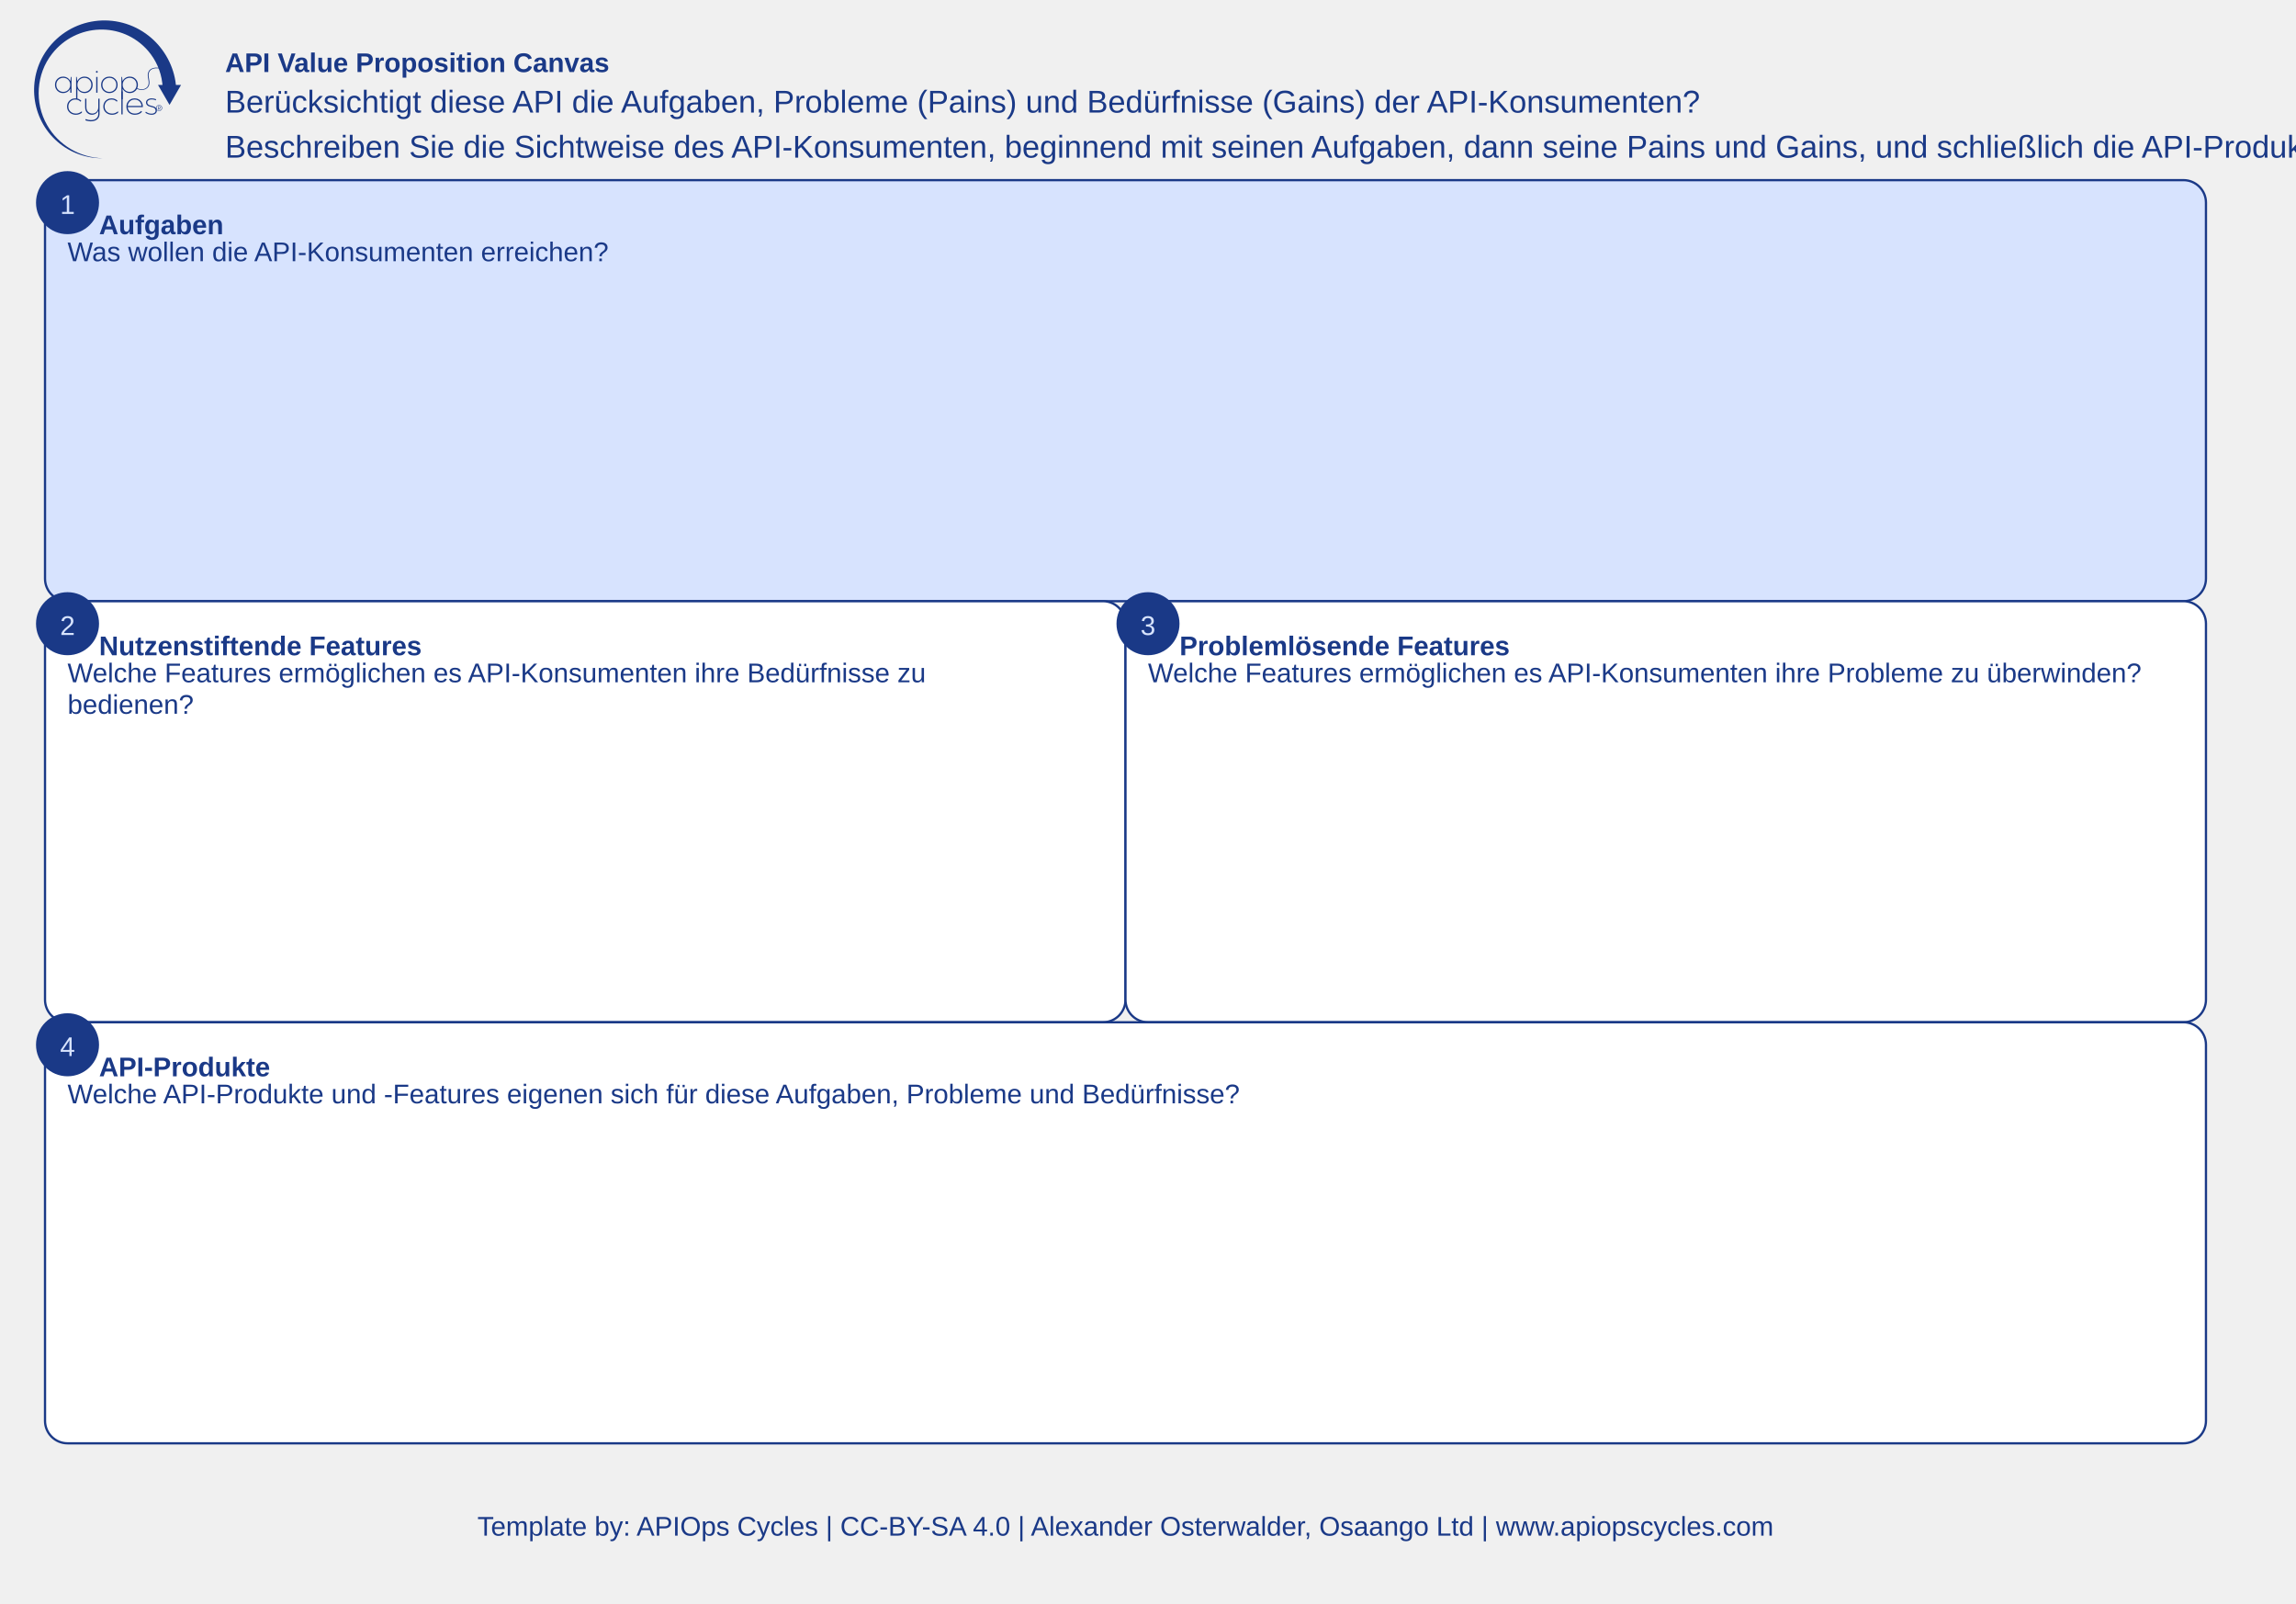
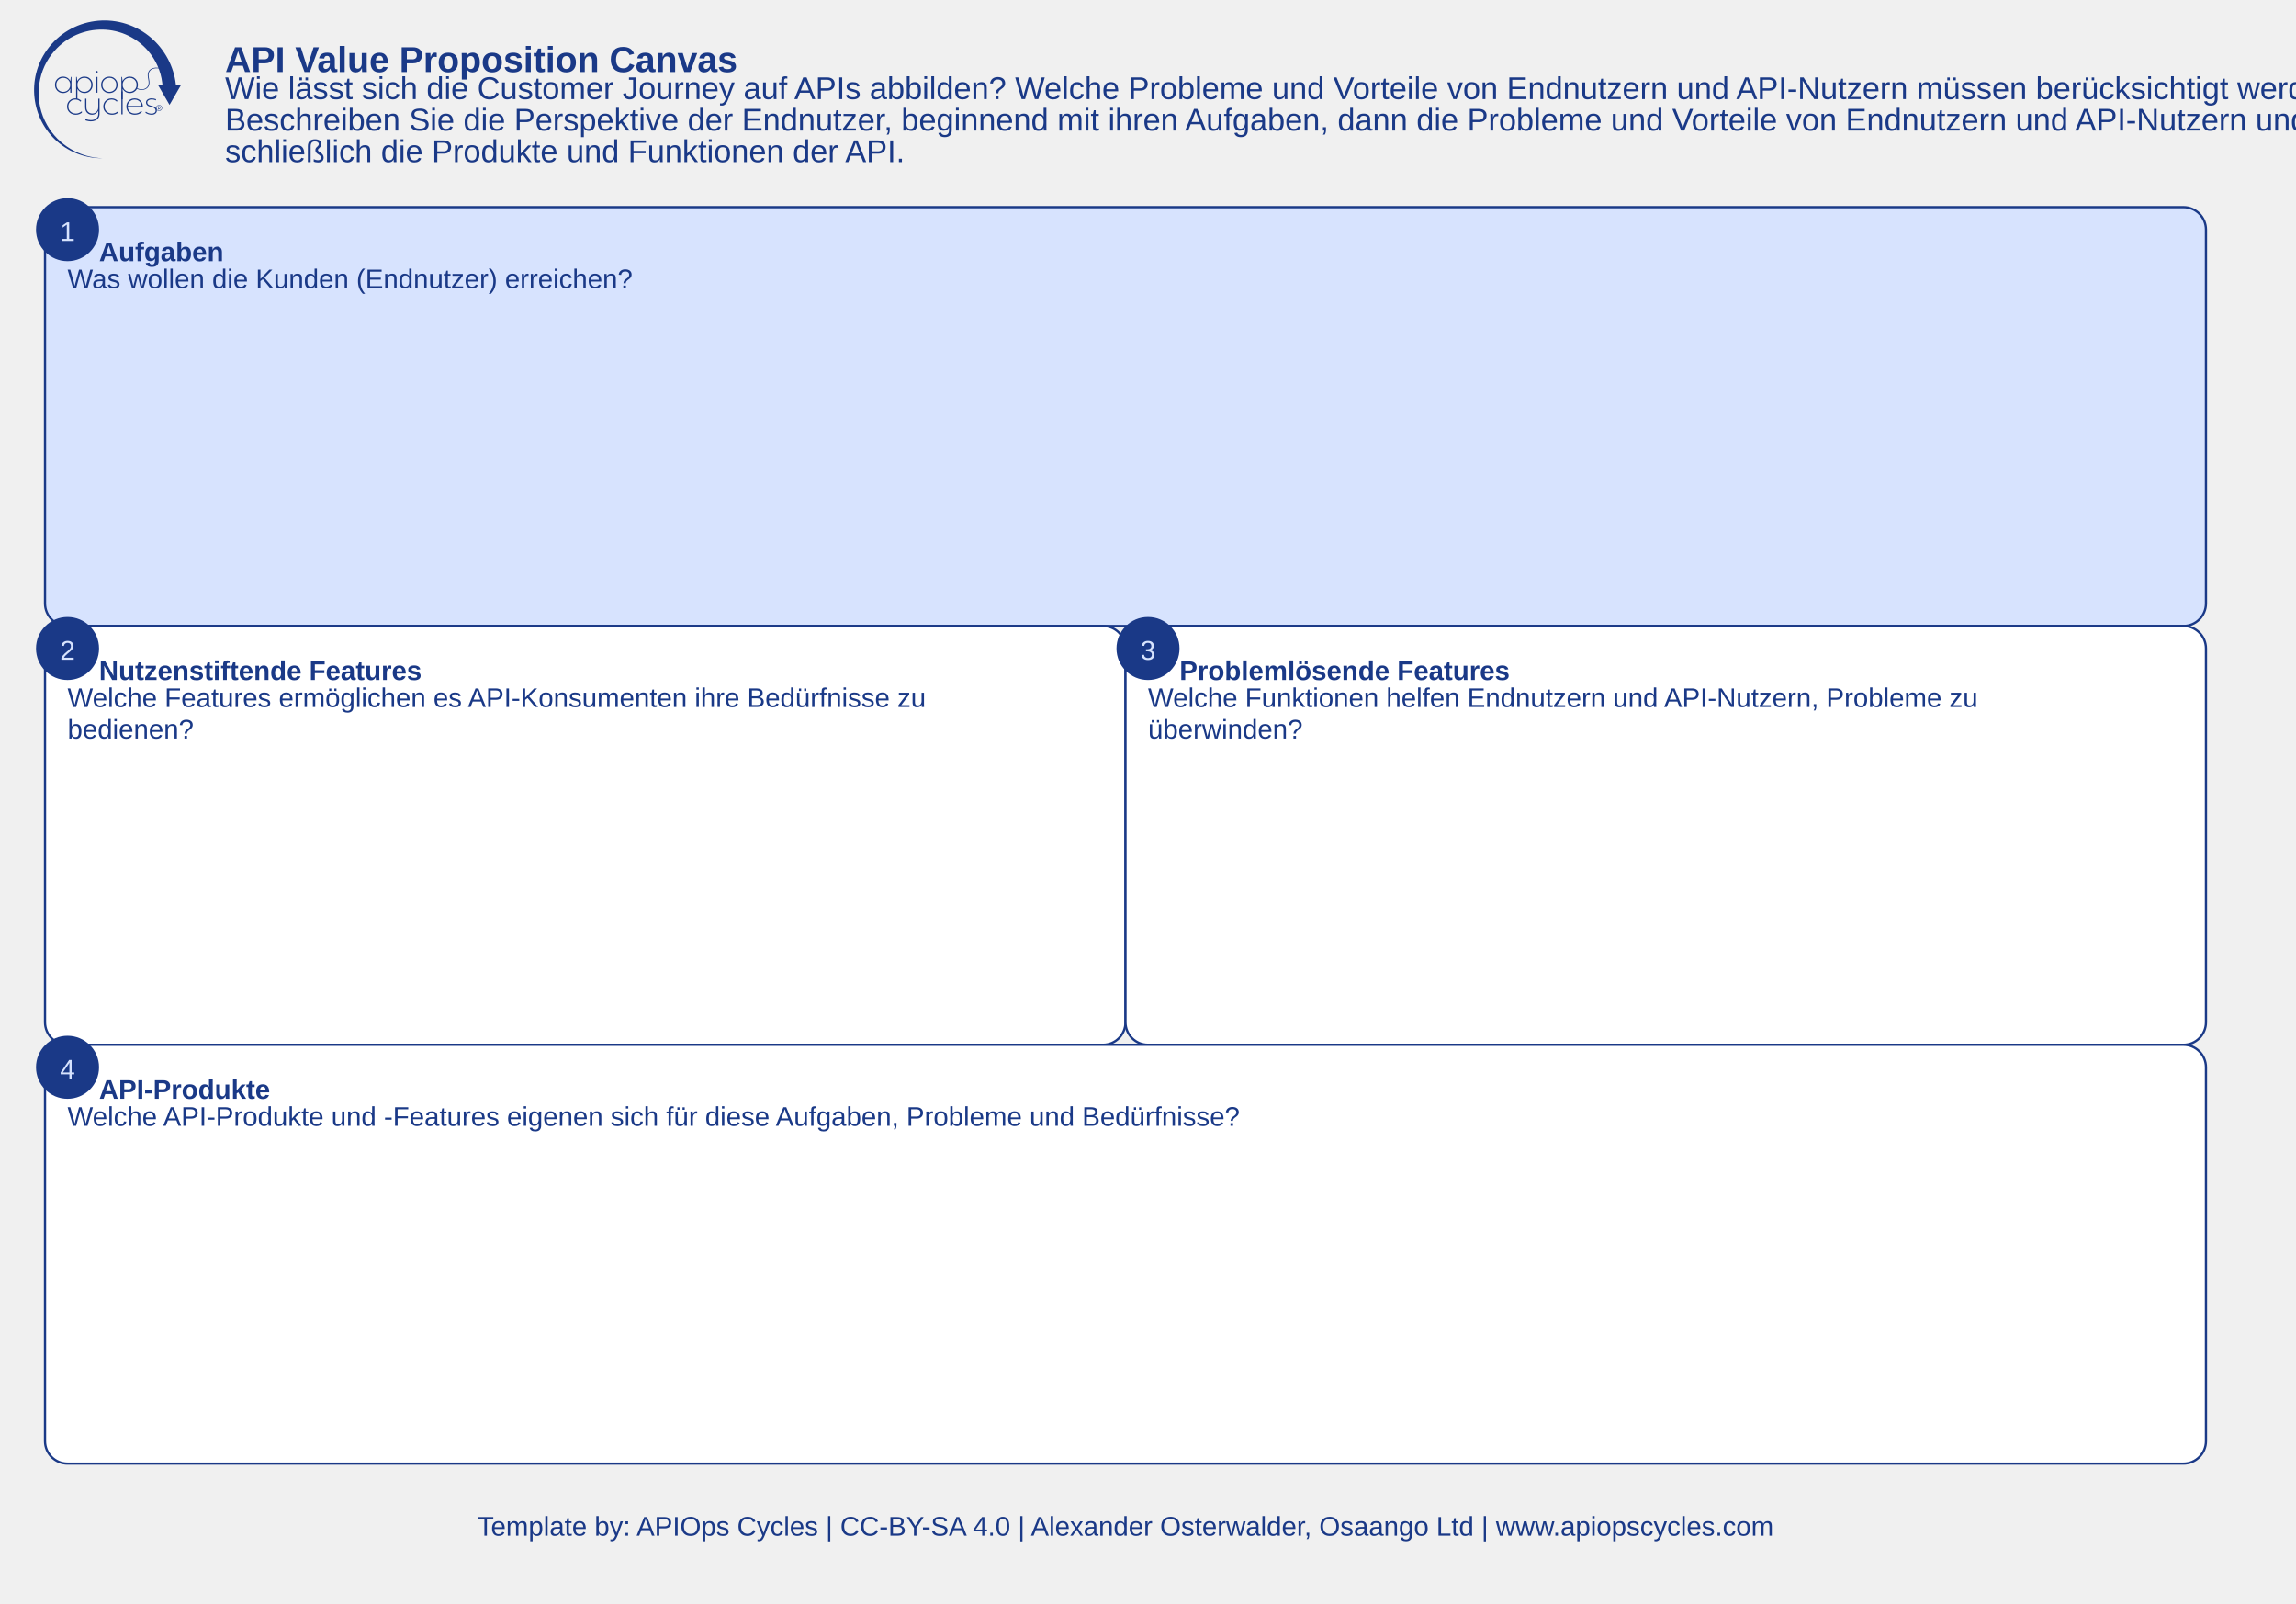
- <svg xmlns="http://www.w3.org/2000/svg" width="1020" height="712" font-family="Arial, sans-serif" font-size="12" style="background-color: #f5f5ff">
+ <svg xmlns="http://www.w3.org/2000/svg" width="1020" height="712" font-family="Arial, sans-serif" font-size="12" style="background-color: #f8fafc">
  <defs>
    <filter id="shadow">
      <feDropShadow dx="3" dy="3" stdDeviation="2" flood-color="rgba(0, 0, 0, 0.2)" />
    </filter>
  </defs>
  <g transform="translate(10, 5) scale(0.1,0.1)">
    <svg width="756" zoomAndPan="magnify" viewBox="0 0 567 567" height="756" preserveAspectRatio="xMidYMid meet" version="1.0" id="svg47">
      <defs id="defs5">
        <g id="g1" />
        <clipPath id="ecfbc6fc50">
          <path d="M 0.5 0 L 566.5 0 L 566.5 566 L 0.5 566 Z M 0.5 0 " clip-rule="nonzero" id="path1" />
        </clipPath>
        <clipPath id="4ee1efe14e">
          <path d="M 38 30 L 528.191 30 L 528.191 490 L 38 490 Z M 38 30 " clip-rule="nonzero" id="path2" />
        </clipPath>
        <clipPath id="631ef147b9">
          <path d="M 380 187 L 464 187 L 464 283 L 380 283 Z M 380 187 " clip-rule="nonzero" id="path3" />
        </clipPath>
        <clipPath id="dc9e064c61">
          <path d="M 463.609 187.988 L 458.23 287.418 L 379.734 283.168 L 385.113 183.742 Z M 463.609 187.988 " clip-rule="nonzero" id="path4" />
        </clipPath>
        <clipPath id="06f743e2a4">
          <path d="M 379.477 282.957 L 384.855 183.527 L 463.352 187.773 L 457.973 287.203 Z M 379.477 282.957 " clip-rule="nonzero" id="path5" />
        </clipPath>
      </defs>
      <g clip-path="url(#4ee1efe14e)" id="g8" style="fill:#1a3987;fill-opacity:1">
        <path fill="#ffffff" d="M 116.617 434.637 C 158.09 470.828 212.988 490.789 267.996 489.473 C 191.457 488.059 119.762 445.711 81.969 379.109 C 39.125 305.152 45.559 208.793 98.371 141.828 C 178.516 39.051 332.074 32.734 418.133 131.543 C 443.988 161.492 460.848 199.008 465.605 238.27 C 465.902 240.664 466.145 243.062 466.34 245.465 L 451.488 245.465 L 489.855 311.918 L 528.223 245.465 L 511.156 245.465 C 510.668 240.906 510.059 236.363 509.301 231.844 C 499.641 173.074 467.293 118.582 420.492 81.809 C 314.559 -1.688 159.801 18.852 81.219 129.086 C 13.043 224.371 27.914 357.969 116.617 434.637 " fill-opacity="1" fill-rule="nonzero" id="path8" style="fill:#1a3987;fill-opacity:1" />
      </g>
      <g fill="#ffffff" fill-opacity="1" id="g11" style="fill:#1a3987;fill-opacity:1">
        <g transform="translate(143.5886, 343.5815)" id="g10" style="fill:#1a3987;fill-opacity:1">
          <g id="g9" style="fill:#1a3987;fill-opacity:1">
            <path d="M 34.234 1.172 C 28.742 1.172 23.773 0.016 19.328 -2.297 C 14.879 -4.617 11.363 -7.844 8.781 -11.969 C 6.195 -16.094 4.906 -20.832 4.906 -26.188 C 4.906 -31.551 6.129 -36.273 8.578 -40.359 C 11.035 -44.453 14.32 -47.66 18.438 -49.984 C 22.562 -52.305 27.176 -53.469 32.281 -53.469 C 36.207 -53.469 39.938 -52.781 43.469 -51.406 C 47 -50.031 49.973 -47.938 52.391 -45.125 L 49.547 -42.391 C 47.516 -44.672 45.039 -46.43 42.125 -47.672 C 39.219 -48.922 35.938 -49.547 32.281 -49.547 C 28.031 -49.547 24.141 -48.562 20.609 -46.594 C 17.078 -44.633 14.281 -41.906 12.219 -38.406 C 10.156 -34.906 9.125 -30.832 9.125 -26.188 C 9.125 -21.613 10.234 -17.562 12.453 -14.031 C 14.68 -10.5 17.691 -7.734 21.484 -5.734 C 25.273 -3.742 29.523 -2.75 34.234 -2.75 C 38.098 -2.75 41.629 -3.453 44.828 -4.859 C 48.035 -6.266 51.176 -8.113 54.25 -10.406 L 54.25 -5.594 C 51.438 -3.438 48.363 -1.77 45.031 -0.594 C 41.695 0.582 38.098 1.172 34.234 1.172 Z M 34.234 1.172 " id="path9" style="fill:#1a3987;fill-opacity:1" />
          </g>
        </g>
      </g>
      <g fill="#ffffff" fill-opacity="1" id="g14" style="fill:#1a3987;fill-opacity:1">
        <g transform="translate(200.9774, 343.5815)" id="g13" style="fill:#1a3987;fill-opacity:1">
          <g id="g12" style="fill:#1a3987;fill-opacity:1">
            <path d="M 26.688 23.156 C 24.988 23.156 23.039 22.988 20.844 22.656 C 18.656 22.332 16.461 21.91 14.266 21.391 C 12.078 20.867 10.102 20.312 8.344 19.719 L 9.422 15.594 C 11.973 16.582 14.848 17.398 18.047 18.047 C 21.254 18.703 24.164 19.031 26.781 19.031 C 31.289 19.031 35.41 18.312 39.141 16.875 C 42.867 15.438 45.859 13.113 48.109 9.906 C 50.367 6.707 51.5 2.52 51.5 -2.656 L 51.5 -11.281 L 51.016 -11.281 C 49.055 -7.488 46.273 -4.461 42.672 -2.203 C 39.078 0.047 35.086 1.172 30.703 1.172 C 26.191 1.172 22.203 0.16 18.734 -1.859 C 15.273 -3.891 12.562 -6.77 10.594 -10.5 C 8.633 -14.227 7.656 -18.645 7.656 -23.75 L 7.656 -52.391 L 11.875 -52.391 L 11.875 -23.844 C 11.875 -19.52 12.723 -15.789 14.422 -12.656 C 16.117 -9.52 18.473 -7.098 21.484 -5.391 C 24.492 -3.691 27.895 -2.844 31.688 -2.844 C 35.352 -2.844 38.688 -3.738 41.688 -5.531 C 44.695 -7.332 47.082 -9.801 48.844 -12.938 C 50.613 -16.082 51.5 -19.719 51.5 -23.844 L 51.5 -52.391 L 55.719 -52.391 L 55.719 -2.656 C 55.719 3.301 54.395 8.191 51.75 12.016 C 49.102 15.848 45.586 18.66 41.203 20.453 C 36.816 22.254 31.977 23.156 26.688 23.156 Z M 26.688 23.156 " id="path11" style="fill:#1a3987;fill-opacity:1" />
          </g>
        </g>
      </g>
      <g fill="#ffffff" fill-opacity="1" id="g17" style="fill:#1a3987;fill-opacity:1">
        <g transform="translate(264.3502, 343.5815)" id="g16" style="fill:#1a3987;fill-opacity:1">
          <g id="g15" style="fill:#1a3987;fill-opacity:1">
            <path d="M 34.234 1.172 C 28.742 1.172 23.773 0.016 19.328 -2.297 C 14.879 -4.617 11.363 -7.844 8.781 -11.969 C 6.195 -16.094 4.906 -20.832 4.906 -26.188 C 4.906 -31.551 6.129 -36.273 8.578 -40.359 C 11.035 -44.453 14.32 -47.66 18.438 -49.984 C 22.562 -52.305 27.176 -53.469 32.281 -53.469 C 36.207 -53.469 39.938 -52.781 43.469 -51.406 C 47 -50.031 49.973 -47.938 52.391 -45.125 L 49.547 -42.391 C 47.516 -44.672 45.039 -46.43 42.125 -47.672 C 39.219 -48.922 35.938 -49.547 32.281 -49.547 C 28.031 -49.547 24.141 -48.562 20.609 -46.594 C 17.078 -44.633 14.281 -41.906 12.219 -38.406 C 10.156 -34.906 9.125 -30.832 9.125 -26.188 C 9.125 -21.613 10.234 -17.562 12.453 -14.031 C 14.68 -10.5 17.691 -7.734 21.484 -5.734 C 25.273 -3.742 29.523 -2.75 34.234 -2.75 C 38.098 -2.75 41.629 -3.453 44.828 -4.859 C 48.035 -6.266 51.176 -8.113 54.25 -10.406 L 54.25 -5.594 C 51.438 -3.438 48.363 -1.77 45.031 -0.594 C 41.695 0.582 38.098 1.172 34.234 1.172 Z M 34.234 1.172 " id="path14" style="fill:#1a3987;fill-opacity:1" />
          </g>
        </g>
      </g>
      <g fill="#ffffff" fill-opacity="1" id="g20" style="fill:#1a3987;fill-opacity:1">
        <g transform="translate(321.739, 343.5815)" id="g19" style="fill:#1a3987;fill-opacity:1">
          <g id="g18" style="fill:#1a3987;fill-opacity:1">
            <path d="M 7.656 0 L 7.656 -76.422 L 11.875 -76.422 L 11.875 0 Z M 7.656 0 " id="path17" style="fill:#1a3987;fill-opacity:1" />
          </g>
        </g>
      </g>
      <g fill="#ffffff" fill-opacity="1" id="g23" style="fill:#1a3987;fill-opacity:1">
        <g transform="translate(341.261, 343.5815)" id="g22" style="fill:#1a3987;fill-opacity:1">
          <g id="g21" style="fill:#1a3987;fill-opacity:1">
            <path d="M 33.266 1.172 C 27.566 1.172 22.594 0.016 18.344 -2.297 C 14.094 -4.617 10.789 -7.844 8.438 -11.969 C 6.082 -16.094 4.906 -20.832 4.906 -26.188 C 4.906 -31.551 6.129 -36.273 8.578 -40.359 C 11.035 -44.453 14.32 -47.66 18.438 -49.984 C 22.562 -52.305 27.176 -53.469 32.281 -53.469 C 37.383 -53.469 42.008 -52.305 46.156 -49.984 C 50.312 -47.66 53.598 -44.453 56.016 -40.359 C 58.441 -36.273 59.656 -31.551 59.656 -26.188 L 59.656 -24.328 L 9.219 -24.328 C 9.477 -20.078 10.641 -16.316 12.703 -13.047 C 14.766 -9.773 17.547 -7.238 21.047 -5.438 C 24.547 -3.645 28.617 -2.75 33.266 -2.75 C 37.316 -2.75 41.172 -3.5 44.828 -5 C 48.492 -6.508 51.602 -8.766 54.156 -11.766 L 56.906 -8.531 C 53.895 -5.133 50.328 -2.664 46.203 -1.125 C 42.086 0.406 37.773 1.172 33.266 1.172 Z M 9.219 -28.156 L 55.328 -28.156 C 55.066 -32.406 53.875 -36.133 51.75 -39.344 C 49.625 -42.551 46.875 -45.051 43.5 -46.844 C 40.133 -48.645 36.395 -49.547 32.281 -49.547 C 28.219 -49.547 24.504 -48.645 21.141 -46.844 C 17.773 -45.051 15.031 -42.551 12.906 -39.344 C 10.781 -36.133 9.551 -32.406 9.219 -28.156 Z M 9.219 -28.156 " id="path20" style="fill:#1a3987;fill-opacity:1" />
          </g>
        </g>
      </g>
      <g fill="#ffffff" fill-opacity="1" id="g26" style="fill:#1a3987;fill-opacity:1">
        <g transform="translate(405.8111, 343.5815)" id="g25" style="fill:#1a3987;fill-opacity:1">
          <g id="g24" style="fill:#1a3987;fill-opacity:1">
            <path d="M 24.328 1.172 C 20.211 1.172 16.367 0.52 12.797 -0.781 C 9.234 -2.094 6.145 -3.695 3.531 -5.594 L 5.203 -9.031 C 7.492 -7.195 10.27 -5.641 13.531 -4.359 C 16.801 -3.086 20.336 -2.453 24.141 -2.453 C 28.316 -2.453 31.613 -3.383 34.031 -5.25 C 36.457 -7.113 37.672 -9.516 37.672 -12.453 C 37.672 -15.535 36.656 -18.07 34.625 -20.062 C 32.602 -22.062 28.711 -23.648 22.953 -24.828 C 16.68 -26.129 12.234 -28.07 9.609 -30.656 C 6.992 -33.238 5.688 -36.426 5.688 -40.219 C 5.688 -42.645 6.453 -44.852 7.984 -46.844 C 9.523 -48.844 11.672 -50.445 14.422 -51.656 C 17.172 -52.863 20.375 -53.469 24.031 -53.469 C 27.102 -53.469 29.832 -53.207 32.219 -52.688 C 34.613 -52.164 36.859 -51.508 38.953 -50.719 L 38.953 -46.797 C 36.984 -47.648 34.77 -48.367 32.312 -48.953 C 29.863 -49.547 27.07 -49.844 23.938 -49.844 C 19.75 -49.844 16.363 -48.895 13.781 -47 C 11.195 -45.102 9.906 -42.844 9.906 -40.219 C 9.906 -38.457 10.312 -36.836 11.125 -35.359 C 11.945 -33.891 13.406 -32.582 15.5 -31.438 C 17.594 -30.301 20.602 -29.305 24.531 -28.453 C 30.938 -27.078 35.43 -25.098 38.016 -22.516 C 40.598 -19.93 41.891 -16.613 41.891 -12.562 C 41.891 -8.633 40.301 -5.363 37.125 -2.75 C 33.957 -0.133 29.691 1.172 24.328 1.172 Z M 24.328 1.172 " id="path23" style="fill:#1a3987;fill-opacity:1" />
          </g>
        </g>
      </g>
      <g fill="#ffffff" fill-opacity="1" id="g29" style="fill:#1a3987;fill-opacity:1">
        <g transform="translate(103.1736,271.3029)" id="g28" style="fill:#1a3987;fill-opacity:1">
          <g id="g27" style="fill:#1a3987;fill-opacity:1">
            <path d="m 31.969,1.188 c -4.98,0 -9.508,-1.164 -13.578,-3.484 -4.062,-2.332 -7.293,-5.566 -9.688,-9.703 -2.398,-4.133 -3.594,-8.891 -3.594,-14.266 0,-5.375 1.195,-10.109 3.594,-14.203 2.395,-4.102 5.625,-7.316 9.688,-9.641 4.07,-2.332 8.598,-3.5 13.578,-3.5 5.188,0 9.875,1.262 14.062,3.781 4.195,2.523 7.414,5.98 9.656,10.375 h 0.578 L 57.844,-52.531 h 2.266 V 0 H 55.875 V -12.297 H 55.281 C 52.988,-8.098 49.789,-4.801 45.688,-2.406 41.594,-0.008 37.02,1.188 31.969,1.188 Z M 32.562,-2.75 c 4.332,0 8.25,-1 11.75,-3 3.508,-2 6.297,-4.77 8.359,-8.312 2.07,-3.539 3.109,-7.609 3.109,-12.203 0,-4.656 -1.039,-8.738 -3.109,-12.25 -2.062,-3.508 -4.852,-6.242 -8.359,-8.203 -3.5,-1.969 -7.418,-2.953 -11.75,-2.953 -4.262,0 -8.148,0.984 -11.656,2.953 -3.512,1.961 -6.32,4.695 -8.422,8.203 -2.094,3.512 -3.141,7.594 -3.141,12.25 0,4.594 1.031,8.664 3.094,12.203 2.07,3.543 4.879,6.312 8.422,8.312 3.539,2 7.441,3 11.703,3 z m 0,0" id="path26" style="fill:#1a3987;fill-opacity:1" />
          </g>
        </g>
      </g>
      <g fill="#ffffff" fill-opacity="1" id="g32" style="fill:#1a3987;fill-opacity:1">
        <g transform="translate(170.9521,271.3029)" id="g31" style="fill:#1a3987;fill-opacity:1">
          <g id="g30" style="fill:#1a3987;fill-opacity:1">
            <path d="M 7.672,21.734 V -52.531 H 9.938 l 1.578,13.078 H 12 c 2.289,-4.395 5.535,-7.852 9.734,-10.375 4.195,-2.52 8.891,-3.781 14.078,-3.781 4.977,0 9.5,1.168 13.562,3.5 4.07,2.324 7.305,5.539 9.703,9.641 2.395,4.094 3.594,8.828 3.594,14.203 0,5.375 -1.199,10.133 -3.594,14.266 C 56.68,-7.863 53.445,-4.629 49.375,-2.297 45.312,0.023 40.789,1.188 35.812,1.188 30.82,1.188 26.258,-0.008 22.125,-2.406 18,-4.801 14.789,-8.066 12.5,-12.203 h -0.594 v 33.938 z M 35.219,-2.75 c 4.258,0 8.145,-1 11.656,-3 3.508,-2 6.297,-4.77 8.359,-8.312 2.07,-3.539 3.109,-7.609 3.109,-12.203 0,-4.656 -1.039,-8.738 -3.109,-12.25 -2.062,-3.508 -4.852,-6.242 -8.359,-8.203 -3.512,-1.969 -7.398,-2.953 -11.656,-2.953 -4.262,0 -8.164,0.984 -11.703,2.953 -3.543,1.961 -6.352,4.695 -8.422,8.203 -2.062,3.512 -3.094,7.594 -3.094,12.25 0,4.594 1.031,8.664 3.094,12.203 2.07,3.543 4.879,6.312 8.422,8.312 3.539,2 7.441,3 11.703,3 z m 0,0" id="path29" style="fill:#1a3987;fill-opacity:1" />
          </g>
        </g>
      </g>
      <g fill="#ffffff" fill-opacity="1" id="g35" style="fill:#1a3987;fill-opacity:1">
        <g transform="translate(238.2387, 271.3029)" id="g34" style="fill:#1a3987;fill-opacity:1">
          <g id="g33" style="fill:#1a3987;fill-opacity:1">
            <path d="M 9.438 -66.406 C 8.594 -66.406 7.859 -66.711 7.234 -67.328 C 6.609 -67.953 6.297 -68.691 6.297 -69.547 C 6.297 -70.398 6.609 -71.117 7.234 -71.703 C 7.859 -72.297 8.594 -72.594 9.438 -72.594 C 10.289 -72.594 11.016 -72.297 11.609 -71.703 C 12.203 -71.117 12.5 -70.398 12.5 -69.547 C 12.5 -68.691 12.203 -67.953 11.609 -67.328 C 11.016 -66.711 10.289 -66.406 9.438 -66.406 Z M 7.281 0 L 7.281 -52.531 L 11.609 -52.531 L 11.609 0 Z M 7.281 0 " id="path32" style="fill:#1a3987;fill-opacity:1" />
          </g>
        </g>
      </g>
      <g fill="#ffffff" fill-opacity="1" id="g38" style="fill:#1a3987;fill-opacity:1">
        <g transform="translate(257.0278,271.3029)" id="g37" style="fill:#1a3987;fill-opacity:1">
          <g id="g36" style="fill:#1a3987;fill-opacity:1">
            <path d="m 32.359,1.188 c -5.117,0 -9.742,-1.164 -13.875,-3.484 -4.125,-2.332 -7.418,-5.566 -9.875,-9.703 -2.461,-4.133 -3.688,-8.891 -3.688,-14.266 0,-5.375 1.227,-10.109 3.688,-14.203 2.457,-4.102 5.75,-7.316 9.875,-9.641 4.133,-2.332 8.758,-3.5 13.875,-3.5 5.113,0 9.738,1.168 13.875,3.5 4.133,2.324 7.43,5.539 9.891,9.641 2.457,4.094 3.688,8.828 3.688,14.203 0,5.375 -1.23,10.133 -3.688,14.266 -2.461,4.137 -5.758,7.371 -9.891,9.703 -4.137,2.32 -8.762,3.484 -13.875,3.484 z m 0,-3.938 c 4.332,0 8.254,-1 11.766,-3 3.508,-2 6.297,-4.77 8.359,-8.312 2.062,-3.539 3.094,-7.609 3.094,-12.203 0,-4.656 -1.031,-8.738 -3.094,-12.25 -2.062,-3.508 -4.852,-6.242 -8.359,-8.203 -3.512,-1.969 -7.434,-2.953 -11.766,-2.953 -4.262,0 -8.164,0.984 -11.703,2.953 -3.543,1.961 -6.344,4.695 -8.406,8.203 -2.062,3.512 -3.094,7.594 -3.094,12.25 0,4.594 1.031,8.664 3.094,12.203 2.062,3.543 4.863,6.312 8.406,8.312 3.539,2 7.441,3 11.703,3 z m 0,0" id="path35" style="fill:#1a3987;fill-opacity:1" />
          </g>
        </g>
      </g>
      <g fill="#ffffff" fill-opacity="1" id="g41" style="fill:#1a3987;fill-opacity:1">
        <g transform="translate(321.7568,271.3029)" id="g40" style="fill:#1a3987;fill-opacity:1">
          <g id="g39" style="fill:#1a3987;fill-opacity:1">
            <path d="M 7.672,21.734 V -52.531 H 9.938 l 1.578,13.078 H 12 c 2.289,-4.395 5.535,-7.852 9.734,-10.375 4.195,-2.52 8.891,-3.781 14.078,-3.781 4.977,0 9.5,1.168 13.562,3.5 4.07,2.324 7.305,5.539 9.703,9.641 2.395,4.094 3.594,8.828 3.594,14.203 0,5.375 -1.199,10.133 -3.594,14.266 C 56.68,-7.863 53.445,-4.629 49.375,-2.297 45.312,0.023 40.789,1.188 35.812,1.188 30.82,1.188 26.258,-0.008 22.125,-2.406 18,-4.801 14.789,-8.066 12.5,-12.203 h -0.594 v 33.938 z M 35.219,-2.75 c 4.258,0 8.145,-1 11.656,-3 3.508,-2 6.297,-4.77 8.359,-8.312 2.07,-3.539 3.109,-7.609 3.109,-12.203 0,-4.656 -1.039,-8.738 -3.109,-12.25 -2.062,-3.508 -4.852,-6.242 -8.359,-8.203 -3.512,-1.969 -7.398,-2.953 -11.656,-2.953 -4.262,0 -8.164,0.984 -11.703,2.953 -3.543,1.961 -6.352,4.695 -8.422,8.203 -2.062,3.512 -3.094,7.594 -3.094,12.25 0,4.594 1.031,8.664 3.094,12.203 2.07,3.543 4.879,6.312 8.422,8.312 3.539,2 7.441,3 11.703,3 z m 0,0" id="path38" style="fill:#1a3987;fill-opacity:1" />
          </g>
        </g>
      </g>
      <g fill="#ffffff" fill-opacity="1" id="g44" style="fill:#1a3987;fill-opacity:1">
        <g transform="translate(443.0016, 344.7426)" id="g43" style="fill:#1a3987;fill-opacity:1">
          <g id="g42" style="fill:#1a3987;fill-opacity:1">
            <path d="M 12.016 -12.578 C 10.18 -12.578 8.504 -13.008 6.984 -13.875 C 5.461 -14.75 4.242 -15.93 3.328 -17.422 C 2.41 -18.91 1.953 -20.602 1.953 -22.5 C 1.953 -24.426 2.41 -26.133 3.328 -27.625 C 4.242 -29.113 5.461 -30.289 6.984 -31.156 C 8.504 -32.031 10.18 -32.469 12.016 -32.469 C 13.879 -32.469 15.586 -32.031 17.141 -31.156 C 18.691 -30.289 19.926 -29.113 20.844 -27.625 C 21.758 -26.133 22.219 -24.426 22.219 -22.5 C 22.219 -20.602 21.758 -18.91 20.844 -17.422 C 19.926 -15.93 18.691 -14.75 17.141 -13.875 C 15.586 -13.008 13.879 -12.578 12.016 -12.578 Z M 12.016 -13.922 C 13.691 -13.922 15.172 -14.285 16.453 -15.016 C 17.742 -15.742 18.766 -16.754 19.516 -18.047 C 20.266 -19.336 20.641 -20.82 20.641 -22.5 C 20.641 -24.207 20.266 -25.703 19.516 -26.984 C 18.766 -28.273 17.742 -29.285 16.453 -30.016 C 15.172 -30.742 13.691 -31.109 12.016 -31.109 C 10.398 -31.109 8.957 -30.742 7.688 -30.016 C 6.414 -29.285 5.414 -28.273 4.688 -26.984 C 3.957 -25.703 3.594 -24.207 3.594 -22.5 C 3.594 -20.82 3.957 -19.336 4.688 -18.047 C 5.414 -16.754 6.414 -15.742 7.688 -15.016 C 8.957 -14.285 10.398 -13.922 12.016 -13.922 Z M 8.578 -16.859 L 8.578 -28.312 L 11.547 -28.312 C 13.285 -28.312 14.539 -27.879 15.312 -27.016 C 16.094 -26.148 16.484 -25.109 16.484 -23.891 C 16.484 -23.086 16.281 -22.352 15.875 -21.688 C 15.477 -21.02 14.875 -20.516 14.062 -20.172 L 16.484 -16.859 L 14.672 -16.859 L 12.578 -19.75 L 10.109 -19.75 L 10.109 -16.859 Z M 10.109 -20.906 L 11.453 -20.906 C 12.766 -20.906 13.664 -21.188 14.156 -21.75 C 14.656 -22.312 14.906 -23.023 14.906 -23.891 C 14.906 -24.797 14.656 -25.551 14.156 -26.156 C 13.664 -26.758 12.766 -27.062 11.453 -27.062 L 10.109 -27.062 Z M 10.109 -20.906 " id="path41" style="fill:#1a3987;fill-opacity:1" />
          </g>
        </g>
      </g>
      <g clip-path="url(#631ef147b9)" id="g47" transform="matrix(0.9917124,0,0,0.7826673,3.840058,40.77719)" style="fill:#1a3987;fill-opacity:1">
        <g clip-path="url(#dc9e064c61)" id="g46" style="fill:#1a3987;fill-opacity:1">
          <g clip-path="url(#06f743e2a4)" id="g45" style="fill:#1a3987;fill-opacity:1">
            <path fill="#ffffff" d="m 380.312,275.602 c -0.469,0.598 -0.363,1.461 0.23,1.93 5.379,4.219 12.348,6.117 19.121,5.199 6.773,-0.918 12.988,-4.594 17.051,-10.094 4.625,-6.254 6.59,-14.914 5.836,-25.734 -0.27,-3.887 -0.832,-7.789 -1.375,-11.559 -0.668,-4.652 -1.359,-9.465 -1.492,-14.203 -0.188,-6.918 0.91,-16.555 7.211,-23.152 3.93,-4.113 9.719,-6.754 16.297,-7.43 5.484,-0.566 11.523,0.164 18.465,2.23 0.727,0.215 1.492,-0.199 1.707,-0.926 0.031,-0.105 0.051,-0.211 0.059,-0.32 0.031,-0.617 -0.359,-1.203 -0.98,-1.387 -7.297,-2.172 -13.684,-2.934 -19.531,-2.332 -7.23,0.746 -13.621,3.68 -18,8.266 -6.957,7.281 -8.176,17.684 -7.973,25.129 0.133,4.895 0.84,9.785 1.52,14.516 0.535,3.723 1.09,7.57 1.352,11.359 0.707,10.148 -1.078,18.195 -5.301,23.91 -3.57,4.832 -9.258,8.199 -15.211,9.004 -5.953,0.805 -12.328,-0.93 -17.055,-4.637 -0.598,-0.469 -1.461,-0.367 -1.93,0.23 z m 0,0" fill-opacity="1" fill-rule="nonzero" id="path44" style="fill:#1a3987;fill-opacity:1" />
          </g>
        </g>
      </g>
    </svg>
  </g>
-   <text x="100" y="32" font-weight="bold" fill="#1a3987">API Value Proposition Canvas</text>
-   <text x="100" y="50" text-anchor="start" font-family="Arial, sans-serif" font-size="14" fill="#1a3987">Berücksichtigt diese API die Aufgaben, Probleme (Pains) und Bedürfnisse (Gains) der API-Konsumenten?</text>
-   <text x="100" y="70" text-anchor="start" font-family="Arial, sans-serif" font-size="14" fill="#1a3987">Beschreiben Sie die Sichtweise des API-Konsumenten, beginnend mit seinen Aufgaben, dann seine Pains und Gains, und schließlich die API-Produkte und -Features.</text>
-   <rect x="20" y="80" width="960" height="187" fill="#d7e3fe" stroke="#1a3987" rx="10" ry="10" />
-   <circle cx="30" cy="90" r="14" fill="#1a3987" />
-   <text x="30" y="95" text-anchor="middle" font-family="Arial, sans-serif" font-size="12" fill="#d7e3fe">1</text>
-   <text x="44" y="104" font-weight="bold" fill="#1a3987">Aufgaben</text>
-   <text x="30" y="116" fill="#1a3987">
-     <tspan>Was wollen die API-Konsumenten erreichen?</tspan>
+   <text x="100" y="32" text-anchor="start" font-family="Arial, sans-serif" font-size="16" fill="#1a3987" font-weight="bold">
+     <tspan>API Value Proposition Canvas</tspan>
  </text>
-   <rect x="20" y="267" width="480" height="187" fill="#ffffff" stroke="#1a3987" rx="10" ry="10" />
-   <circle cx="30" cy="277" r="14" fill="#1a3987" />
-   <text x="30" y="282" text-anchor="middle" font-family="Arial, sans-serif" font-size="12" fill="#d7e3fe">2</text>
-   <text x="44" y="291" font-weight="bold" fill="#1a3987">Nutzenstiftende Features</text>
-   <text x="30" y="303" fill="#1a3987">
+   <text x="100" y="44" text-anchor="start" font-family="Arial, sans-serif" font-size="14" fill="#1a3987">
+     <tspan>Wie lässt sich die Customer Journey auf APIs abbilden? Welche Probleme und Vorteile von Endnutzern und API-Nutzern müssen berücksichtigt werden?</tspan>
+   </text>
+   <text x="100" y="58" text-anchor="start" font-family="Arial, sans-serif" font-size="14" fill="#1a3987">
+     <tspan>Beschreiben Sie die Perspektive der Endnutzer, beginnend mit ihren Aufgaben, dann die Probleme und Vorteile von Endnutzern und API-Nutzern und</tspan>
+     <tspan x="100" dy="14">schließlich die Produkte und Funktionen der API.</tspan>
+   </text>
+   <rect x="20" y="92" width="960" height="186" fill="#d7e3fe" stroke="#1a3987" rx="10" ry="10" />
+   <circle cx="30" cy="102" r="14" fill="#1a3987" />
+   <text x="30" y="107" text-anchor="middle" font-family="Arial, sans-serif" font-size="12" fill="#d7e3fe">1</text>
+   <text x="44" y="116" text-anchor="start" font-family="Arial, sans-serif" font-size="12" fill="#1a3987" font-weight="bold">
+     <tspan>Aufgaben</tspan>
+   </text>
+   <text x="30" y="128" text-anchor="start" font-family="Arial, sans-serif" font-size="12" fill="#1a3987">
+     <tspan>Was wollen die Kunden (Endnutzer) erreichen?</tspan>
+   </text>
+   <rect x="20" y="278" width="480" height="186" fill="#ffffff" stroke="#1a3987" rx="10" ry="10" />
+   <circle cx="30" cy="288" r="14" fill="#1a3987" />
+   <text x="30" y="293" text-anchor="middle" font-family="Arial, sans-serif" font-size="12" fill="#d7e3fe">2</text>
+   <text x="44" y="302" text-anchor="start" font-family="Arial, sans-serif" font-size="12" fill="#1a3987" font-weight="bold">
+     <tspan>Nutzenstiftende Features</tspan>
+   </text>
+   <text x="30" y="314" text-anchor="start" font-family="Arial, sans-serif" font-size="12" fill="#1a3987">
    <tspan>Welche Features ermöglichen es API-Konsumenten ihre Bedürfnisse zu</tspan>
    <tspan x="30" dy="14">bedienen?</tspan>
  </text>
-   <rect x="500" y="267" width="480" height="187" fill="#ffffff" stroke="#1a3987" rx="10" ry="10" />
-   <circle cx="510" cy="277" r="14" fill="#1a3987" />
-   <text x="510" y="282" text-anchor="middle" font-family="Arial, sans-serif" font-size="12" fill="#d7e3fe">3</text>
-   <text x="524" y="291" font-weight="bold" fill="#1a3987">Problemlösende Features</text>
-   <text x="510" y="303" fill="#1a3987">
-     <tspan>Welche Features ermöglichen es API-Konsumenten ihre Probleme zu überwinden?</tspan>
+   <rect x="500" y="278" width="480" height="186" fill="#ffffff" stroke="#1a3987" rx="10" ry="10" />
+   <circle cx="510" cy="288" r="14" fill="#1a3987" />
+   <text x="510" y="293" text-anchor="middle" font-family="Arial, sans-serif" font-size="12" fill="#d7e3fe">3</text>
+   <text x="524" y="302" text-anchor="start" font-family="Arial, sans-serif" font-size="12" fill="#1a3987" font-weight="bold">
+     <tspan>Problemlösende Features</tspan>
  </text>
-   <rect x="20" y="454" width="960" height="187" fill="#ffffff" stroke="#1a3987" rx="10" ry="10" />
-   <circle cx="30" cy="464" r="14" fill="#1a3987" />
-   <text x="30" y="469" text-anchor="middle" font-family="Arial, sans-serif" font-size="12" fill="#d7e3fe">4</text>
-   <text x="44" y="478" font-weight="bold" fill="#1a3987">API-Produkte</text>
-   <text x="30" y="490" fill="#1a3987">
+   <text x="510" y="314" text-anchor="start" font-family="Arial, sans-serif" font-size="12" fill="#1a3987">
+     <tspan>Welche Funktionen helfen Endnutzern und API-Nutzern, Probleme zu</tspan>
+     <tspan x="510" dy="14">überwinden?</tspan>
+   </text>
+   <rect x="20" y="464" width="960" height="186" fill="#ffffff" stroke="#1a3987" rx="10" ry="10" />
+   <circle cx="30" cy="474" r="14" fill="#1a3987" />
+   <text x="30" y="479" text-anchor="middle" font-family="Arial, sans-serif" font-size="12" fill="#d7e3fe">4</text>
+   <text x="44" y="488" text-anchor="start" font-family="Arial, sans-serif" font-size="12" fill="#1a3987" font-weight="bold">
+     <tspan>API-Produkte</tspan>
+   </text>
+   <text x="30" y="500" text-anchor="start" font-family="Arial, sans-serif" font-size="12" fill="#1a3987">
    <tspan>Welche API-Produkte und -Features eigenen sich für diese Aufgaben, Probleme und Bedürfnisse?</tspan>
  </text>
  <text class="footer" x="500" y="682" text-anchor="middle" font-family="Arial, sans-serif" font-size="12" fill="#1a3987">Template by: APIOps Cycles | CC-BY-SA 4.0 | Alexander Osterwalder, Osaango Ltd | <a href="http://www.apiopscycles.com" target="_blank">www.apiopscycles.com</a>
  </text>
</svg>
